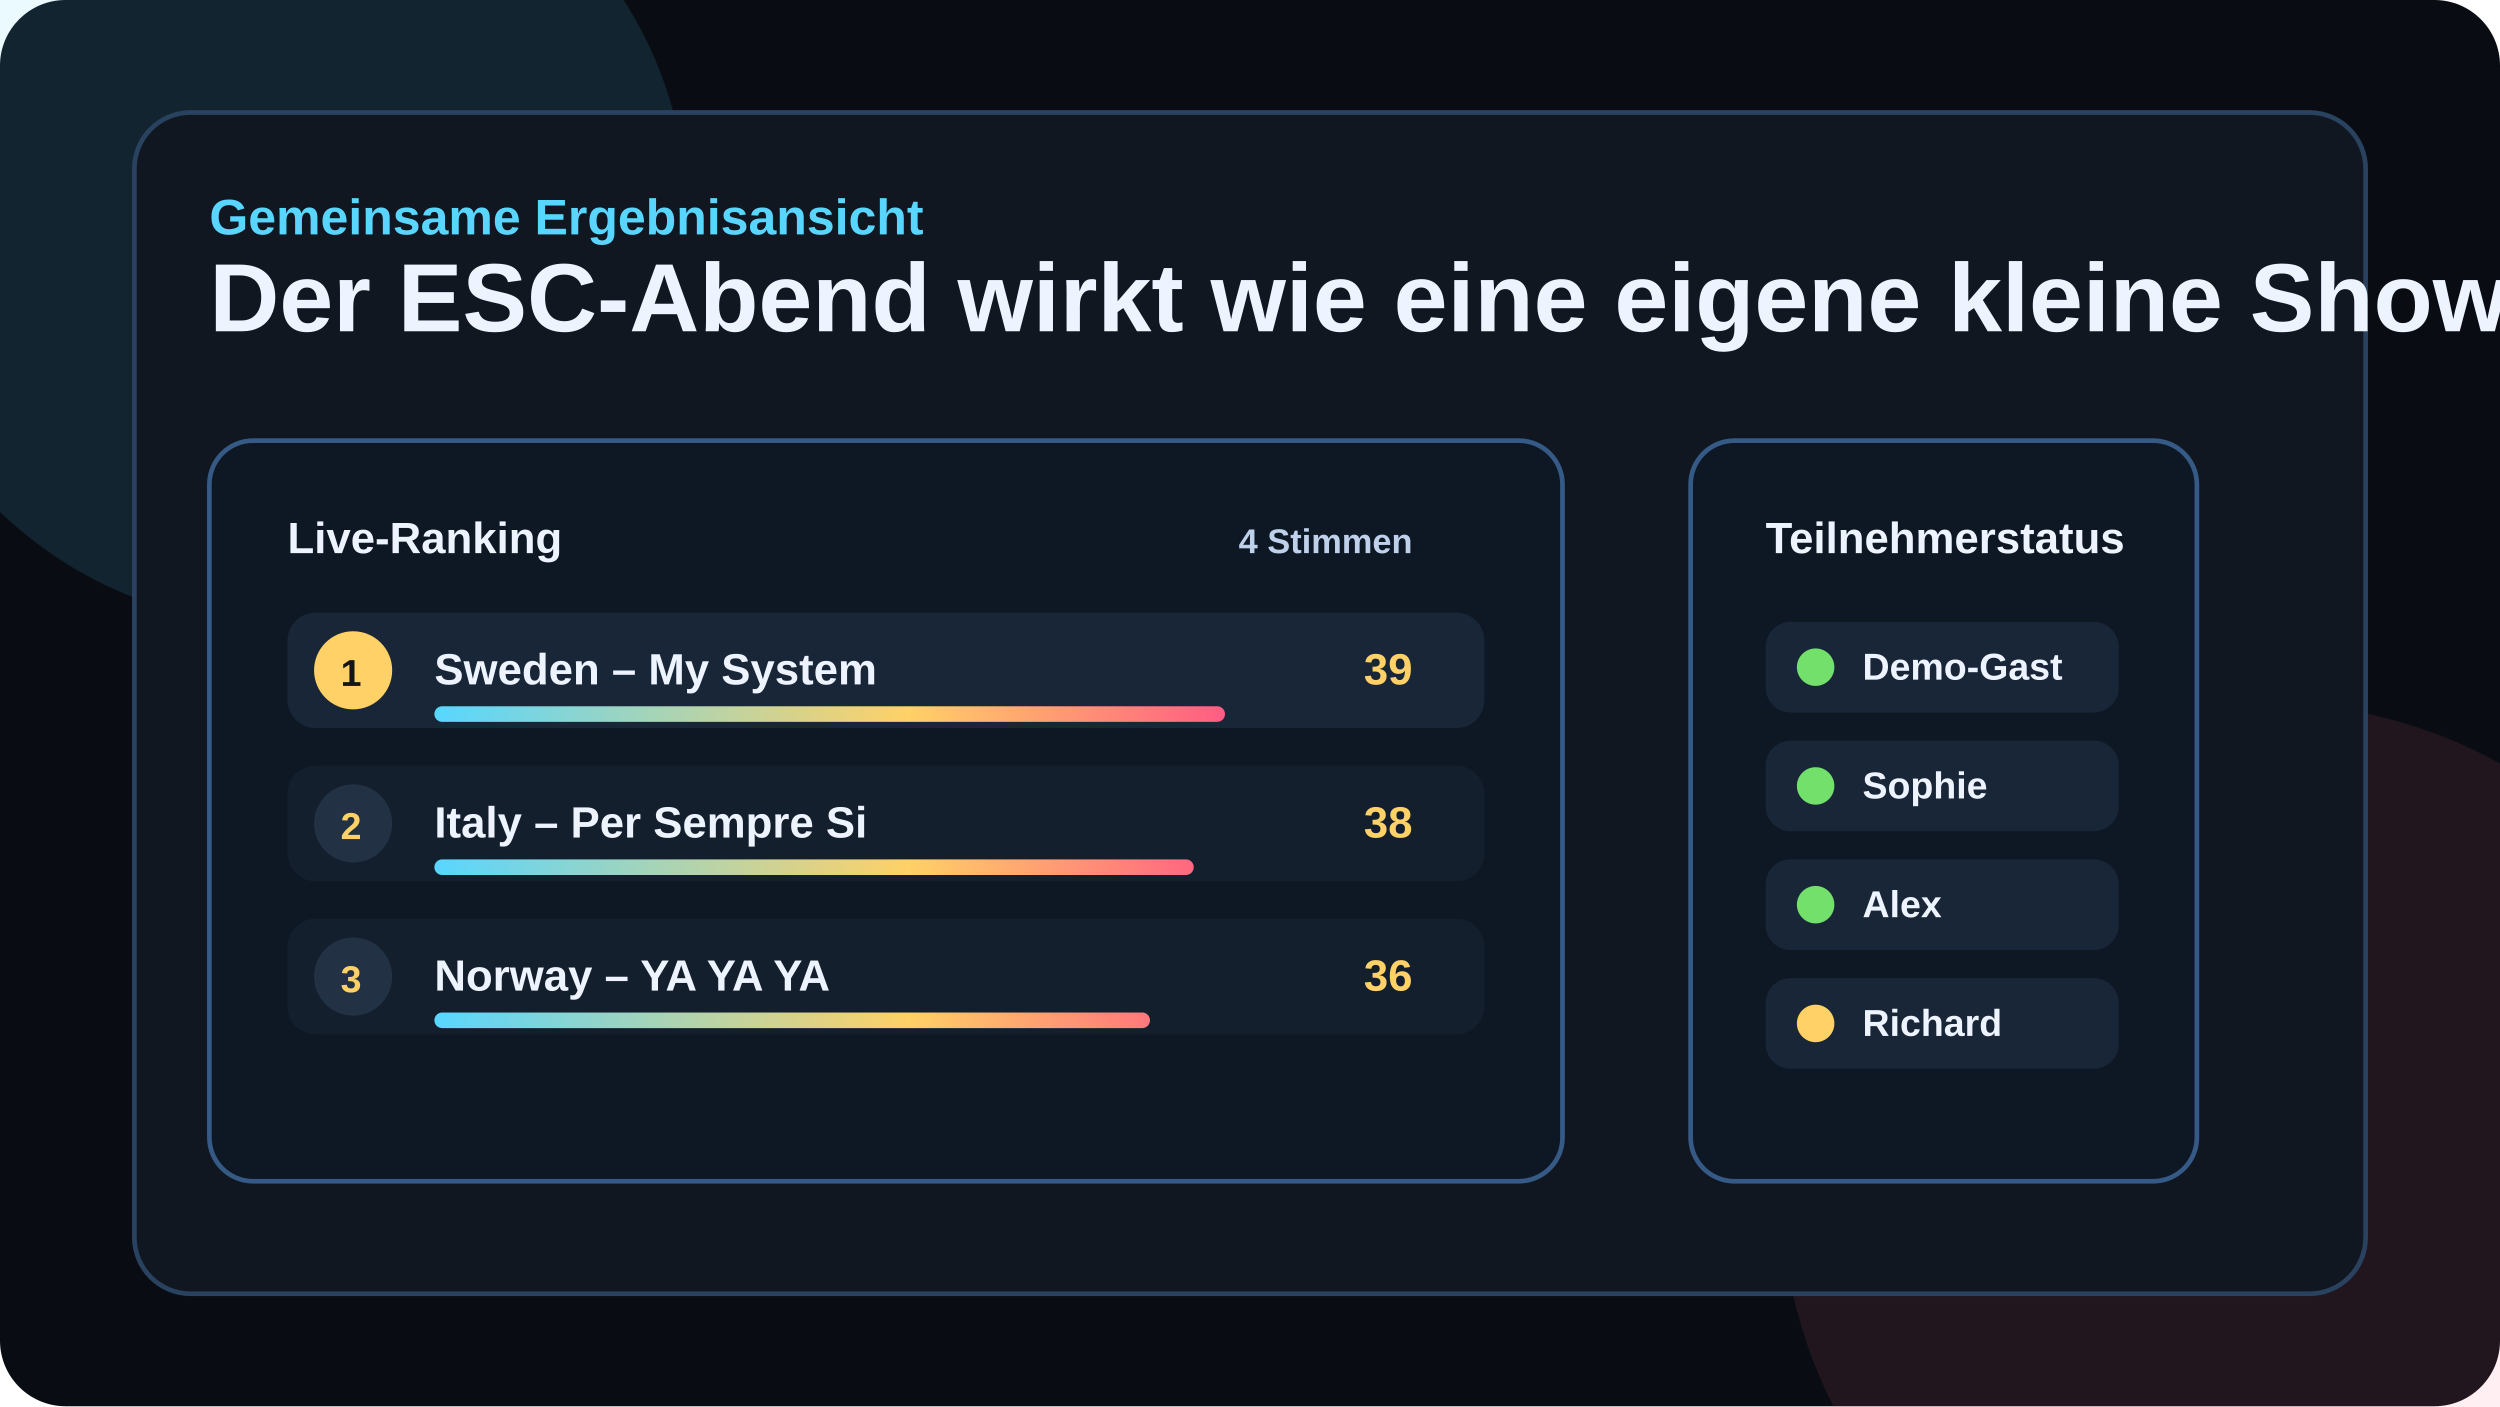
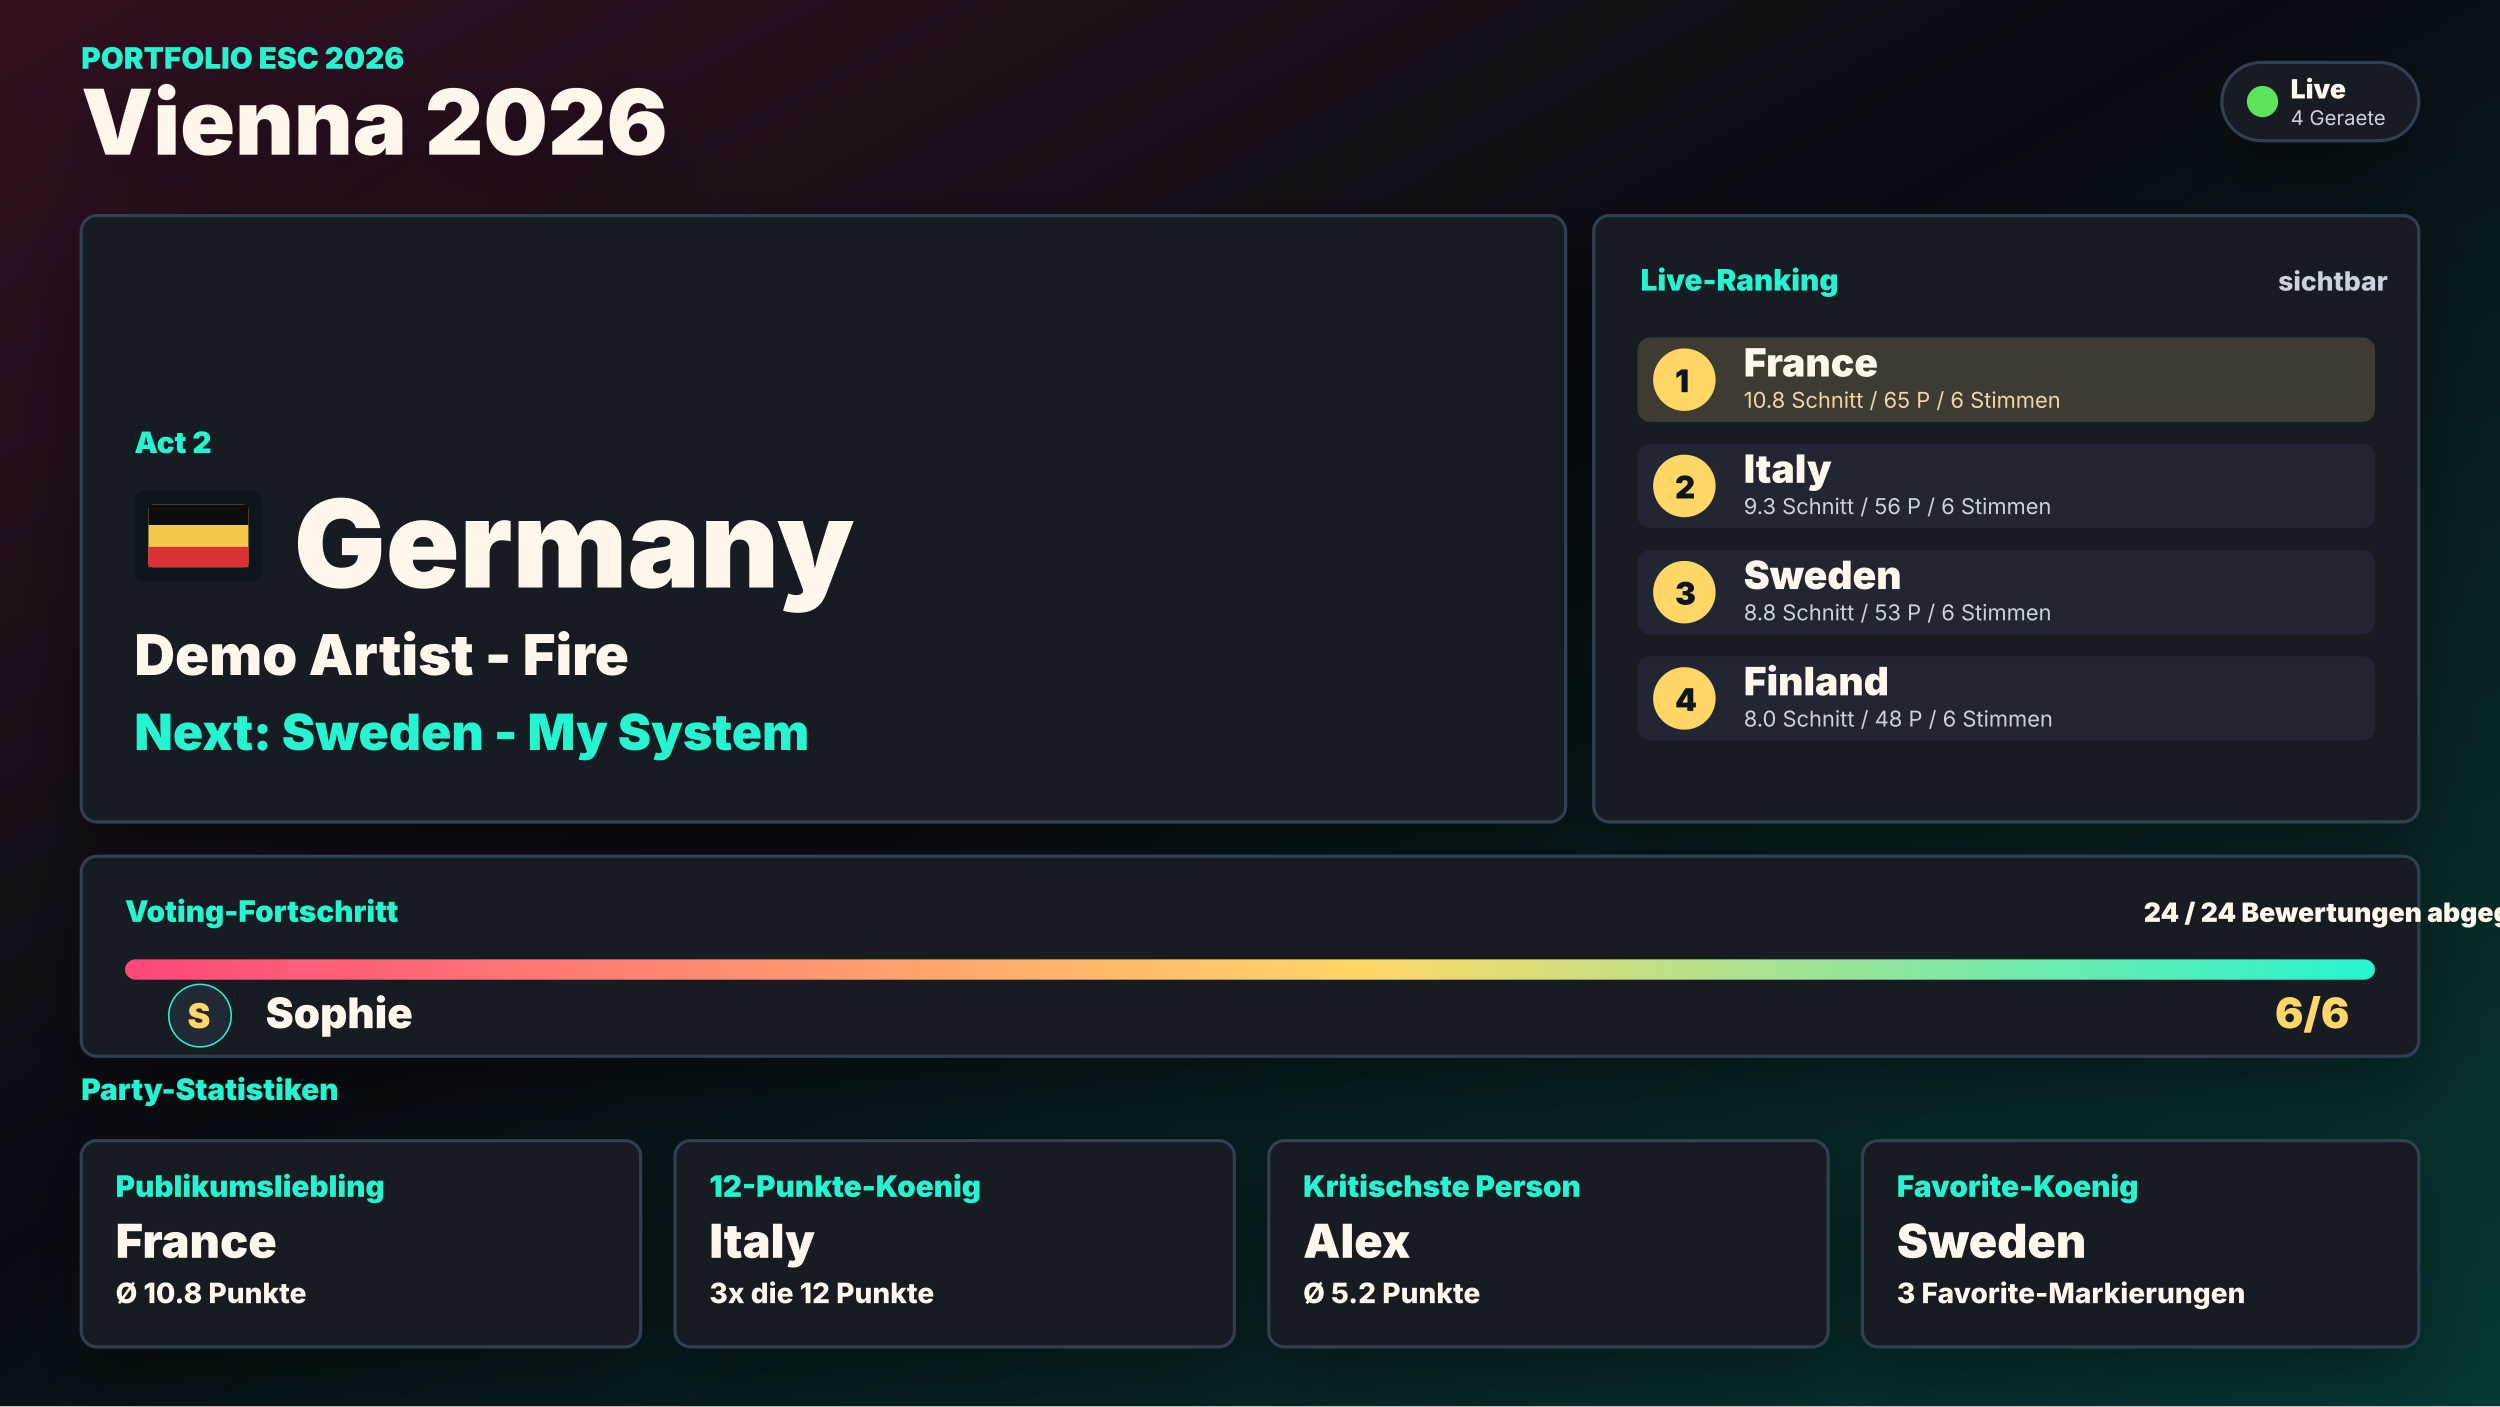
- <svg xmlns="http://www.w3.org/2000/svg" width="1600" height="900" viewBox="0 0 1600 900" fill="none">
-   <rect width="1600" height="900" rx="42" fill="#090D13" />
-   <circle cx="180" cy="140" r="260" fill="#58D6FF" opacity="0.12" />
-   <circle cx="1450" cy="760" r="310" fill="#FF5C83" opacity="0.10" />
-   <rect x="86" y="72" width="1428" height="756" rx="36" fill="#101720" stroke="#29425F" stroke-width="3" />
-   <text x="134" y="150" font-family="Arial, Helvetica, sans-serif" font-size="32" font-weight="900" fill="#58D6FF">Gemeinsame Ergebnisansicht</text>
-   <text x="134" y="212" font-family="Arial, Helvetica, sans-serif" font-size="62" font-weight="900" fill="#EDF4FF">Der ESC-Abend wirkt wie eine eigene kleine Show.</text>
-   <rect x="134" y="282" width="866" height="474" rx="28" fill="#0E1724" stroke="#355A86" stroke-width="3" />
-   <g font-family="Arial, Helvetica, sans-serif">
-     <text x="184" y="354" font-size="28" font-weight="900" fill="#EDF4FF">Live-Ranking</text>
-     <text x="904" y="354" text-anchor="end" font-size="22" font-weight="900" fill="#BFD1EA">4 Stimmen</text>
-     <rect x="184" y="392" width="766" height="74" rx="18" fill="#182638" />
-     <circle cx="226" cy="429" r="25" fill="#FFD166" />
-     <text x="218" y="439" font-size="24" font-weight="900" fill="#151515">1</text>
-     <text x="278" y="438" font-size="28" font-weight="900" fill="#EDF4FF">Sweden – My System</text>
-     <text x="904" y="438" text-anchor="end" font-size="28" font-weight="900" fill="#FFD166">39</text>
-     <rect x="278" y="452" width="506" height="10" rx="5" fill="url(#bar)" />
-     <rect x="184" y="490" width="766" height="74" rx="18" fill="#141F2E" />
-     <circle cx="226" cy="527" r="25" fill="#223144" />
-     <text x="218" y="537" font-size="24" font-weight="900" fill="#FFD166">2</text>
-     <text x="278" y="536" font-size="28" font-weight="900" fill="#EDF4FF">Italy – Per Sempre Si</text>
-     <text x="904" y="536" text-anchor="end" font-size="28" font-weight="900" fill="#FFD166">38</text>
-     <rect x="278" y="550" width="486" height="10" rx="5" fill="url(#bar)" />
-     <rect x="184" y="588" width="766" height="74" rx="18" fill="#141F2E" />
-     <circle cx="226" cy="625" r="25" fill="#223144" />
-     <text x="218" y="635" font-size="24" font-weight="900" fill="#FFD166">3</text>
-     <text x="278" y="634" font-size="28" font-weight="900" fill="#EDF4FF">Norway – YA YA YA</text>
-     <text x="904" y="634" text-anchor="end" font-size="28" font-weight="900" fill="#FFD166">36</text>
-     <rect x="278" y="648" width="458" height="10" rx="5" fill="url(#bar)" />
+ <svg xmlns="http://www.w3.org/2000/svg" width="1600" height="900" viewBox="0 0 1600 900" role="img" aria-labelledby="title desc">
+   <defs>
+     <linearGradient id="bg" x1="0" x2="1" y1="0" y2="1">
+       <stop offset="0" stop-color="#321022" />
+       <stop offset="0.45" stop-color="#090d13" />
+       <stop offset="1" stop-color="#063932" />
+     </linearGradient>
+     <linearGradient id="bar" x1="0" x2="1">
+       <stop offset="0" stop-color="#ff477a" />
+       <stop offset="0.55" stop-color="#ffd766" />
+       <stop offset="1" stop-color="#25f4d0" />
+     </linearGradient>
+     <filter id="shadow" x="-10%" y="-12%" width="120%" height="130%">
+       <feDropShadow dx="0" dy="20" stdDeviation="22" flood-color="#000000" flood-opacity=".34" />
+     </filter>
+     <style>
+       .ui{font-family:Inter,Segoe UI,Arial,sans-serif}
+       .panel{fill:#171b24;stroke:#334052;stroke-width:2}
+       .row{fill:#202632}
+       .label{fill:#25f4d0;font-size:19px;font-weight:900;text-transform:uppercase}
+       .white{fill:#fff7eb}
+       .muted{fill:#cbd2dd}
+     </style>
+   </defs>
+   <rect width="1600" height="900" fill="url(#bg)" />
+   <g class="ui" filter="url(#shadow)">
+     <g transform="translate(52 44)">
+       <text x="0" y="0" class="label">PORTFOLIO ESC 2026</text>
+       <text x="0" y="55" class="white" font-size="58" font-weight="900">Vienna 2026</text>
+     </g>
+     <g transform="translate(1422 40)">
+       <rect width="126" height="50" rx="25" fill="#171b24" stroke="#334052" stroke-width="2" />
+       <circle cx="26" cy="25" r="10" fill="#5be35a" />
+       <text x="44" y="23" class="white" font-size="17" font-weight="900">Live</text>
+       <text x="44" y="40" class="muted" font-size="13">4 Geraete</text>
+     </g>
+     <g transform="translate(52 138)">
+       <rect class="panel" width="950" height="388" rx="10" />
+       <text x="34" y="152" class="label">Act 2</text>
+       <g transform="translate(34 176)">
+         <rect width="82" height="58" rx="7" fill="#11151d" />
+         <rect x="9" y="9" width="64" height="40" rx="3" fill="#f2c94c" />
+         <rect x="9" y="9" width="64" height="13" fill="#111111" />
+         <rect x="9" y="36" width="64" height="13" fill="#d93035" />
+       </g>
+       <text x="136" y="238" class="white" font-size="78" font-weight="900">Germany</text>
+       <text x="34" y="294" class="white" font-size="36" font-weight="900">Demo Artist - Fire</text>
+       <text x="34" y="342" fill="#25f4d0" font-size="32" font-weight="900">Next: Sweden - My System</text>
+     </g>
+     <g transform="translate(1020 138)">
+       <rect class="panel" width="528" height="388" rx="10" />
+       <text x="30" y="48" class="label">Live-Ranking</text>
+       <text x="438" y="48" class="muted" font-size="17" font-weight="800">sichtbar</text>
+       <g transform="translate(28 78)">
+         <rect width="472" height="54" rx="8" fill="#3d3b33" />
+         <circle cx="30" cy="27" r="20" fill="#ffd766" />
+         <text x="24" y="35" fill="#11151d" font-size="20" font-weight="900">1</text>
+         <text x="68" y="25" class="white" font-size="25" font-weight="900">France</text>
+         <text x="68" y="45" fill="#f3d4a4" font-size="14">10.8 Schnitt / 65 P / 6 Stimmen</text>
+       </g>
+       <g transform="translate(28 146)">
+         <rect width="472" height="54" rx="8" class="row" />
+         <circle cx="30" cy="27" r="20" fill="#ffd766" />
+         <text x="24" y="35" fill="#11151d" font-size="20" font-weight="900">2</text>
+         <text x="68" y="25" class="white" font-size="25" font-weight="900">Italy</text>
+         <text x="68" y="45" class="muted" font-size="14">9.3 Schnitt / 56 P / 6 Stimmen</text>
+       </g>
+       <g transform="translate(28 214)">
+         <rect width="472" height="54" rx="8" class="row" />
+         <circle cx="30" cy="27" r="20" fill="#ffd766" />
+         <text x="24" y="35" fill="#11151d" font-size="20" font-weight="900">3</text>
+         <text x="68" y="25" class="white" font-size="25" font-weight="900">Sweden</text>
+         <text x="68" y="45" class="muted" font-size="14">8.8 Schnitt / 53 P / 6 Stimmen</text>
+       </g>
+       <g transform="translate(28 282)">
+         <rect width="472" height="54" rx="8" class="row" />
+         <circle cx="30" cy="27" r="20" fill="#ffd766" />
+         <text x="24" y="35" fill="#11151d" font-size="20" font-weight="900">4</text>
+         <text x="68" y="25" class="white" font-size="25" font-weight="900">Finland</text>
+         <text x="68" y="45" class="muted" font-size="14">8.0 Schnitt / 48 P / 6 Stimmen</text>
+       </g>
+     </g>
+     <g transform="translate(52 548)">
+       <rect class="panel" width="1496" height="128" rx="10" />
+       <text x="28" y="42" class="label">Voting-Fortschritt</text>
+       <text x="1320" y="42" class="white" font-size="17" font-weight="900">24 / 24 Bewertungen abgegeben</text>
+       <rect x="28" y="66" width="1440" height="13" rx="7" fill="#27303d" />
+       <rect x="28" y="66" width="1440" height="13" rx="7" fill="url(#bar)" />
+       <circle cx="76" cy="102" r="20" fill="#232a36" stroke="#25f4d0" />
+       <text x="68" y="110" fill="#ffd766" font-size="22" font-weight="900">S</text>
+       <text x="118" y="110" class="white" font-size="27" font-weight="900">Sophie</text>
+       <text x="1404" y="110" fill="#ffd766" font-size="27" font-weight="900">6/6</text>
+     </g>
+     <g transform="translate(52 704)">
+       <text x="0" y="0" class="label">Party-Statistiken</text>
+       <g transform="translate(0 26)">
+         <rect class="panel" width="358" height="132" rx="10" />
+         <text x="22" y="36" class="label" font-size="16">Publikumsliebling</text>
+         <text x="22" y="75" class="white" font-size="30" font-weight="900">France</text>
+         <text x="22" y="104" class="white" font-size="18" font-weight="800">Ø 10.8 Punkte</text>
+       </g>
+       <g transform="translate(380 26)">
+         <rect class="panel" width="358" height="132" rx="10" />
+         <text x="22" y="36" class="label" font-size="16">12-Punkte-Koenig</text>
+         <text x="22" y="75" class="white" font-size="30" font-weight="900">Italy</text>
+         <text x="22" y="104" class="white" font-size="18" font-weight="800">3x die 12 Punkte</text>
+       </g>
+       <g transform="translate(760 26)">
+         <rect class="panel" width="358" height="132" rx="10" />
+         <text x="22" y="36" class="label" font-size="16">Kritischste Person</text>
+         <text x="22" y="75" class="white" font-size="30" font-weight="900">Alex</text>
+         <text x="22" y="104" class="white" font-size="18" font-weight="800">Ø 5.2 Punkte</text>
+       </g>
+       <g transform="translate(1140 26)">
+         <rect class="panel" width="356" height="132" rx="10" />
+         <text x="22" y="36" class="label" font-size="16">Favorite-Koenig</text>
+         <text x="22" y="75" class="white" font-size="30" font-weight="900">Sweden</text>
+         <text x="22" y="104" class="white" font-size="18" font-weight="800">3 Favorite-Markierungen</text>
+       </g>
+     </g>
  </g>
-   <rect x="1082" y="282" width="324" height="474" rx="28" fill="#0E1724" stroke="#355A86" stroke-width="3" />
-   <text x="1130" y="354" font-family="Arial, Helvetica, sans-serif" font-size="28" font-weight="900" fill="#EDF4FF">Teilnehmerstatus</text>
-   <g font-family="Arial, Helvetica, sans-serif" font-size="24" font-weight="900">
-     <rect x="1130" y="398" width="226" height="58" rx="16" fill="#182638" />
-     <circle cx="1162" cy="427" r="12" fill="#72E06A" />
-     <text x="1192" y="435" fill="#EDF4FF">Demo-Gast</text>
-     <rect x="1130" y="474" width="226" height="58" rx="16" fill="#182638" />
-     <circle cx="1162" cy="503" r="12" fill="#72E06A" />
-     <text x="1192" y="511" fill="#EDF4FF">Sophie</text>
-     <rect x="1130" y="550" width="226" height="58" rx="16" fill="#182638" />
-     <circle cx="1162" cy="579" r="12" fill="#72E06A" />
-     <text x="1192" y="587" fill="#EDF4FF">Alex</text>
-     <rect x="1130" y="626" width="226" height="58" rx="16" fill="#182638" />
-     <circle cx="1162" cy="655" r="12" fill="#FFD166" />
-     <text x="1192" y="663" fill="#EDF4FF">Richard</text>
-   </g>
-   <defs>
-     <linearGradient id="bar" x1="278" y1="0" x2="784" y2="0" gradientUnits="userSpaceOnUse">
-       <stop stop-color="#58D6FF" />
-       <stop offset="0.6" stop-color="#FFD166" />
-       <stop offset="1" stop-color="#FF5C83" />
-     </linearGradient>
-   </defs>
</svg>
